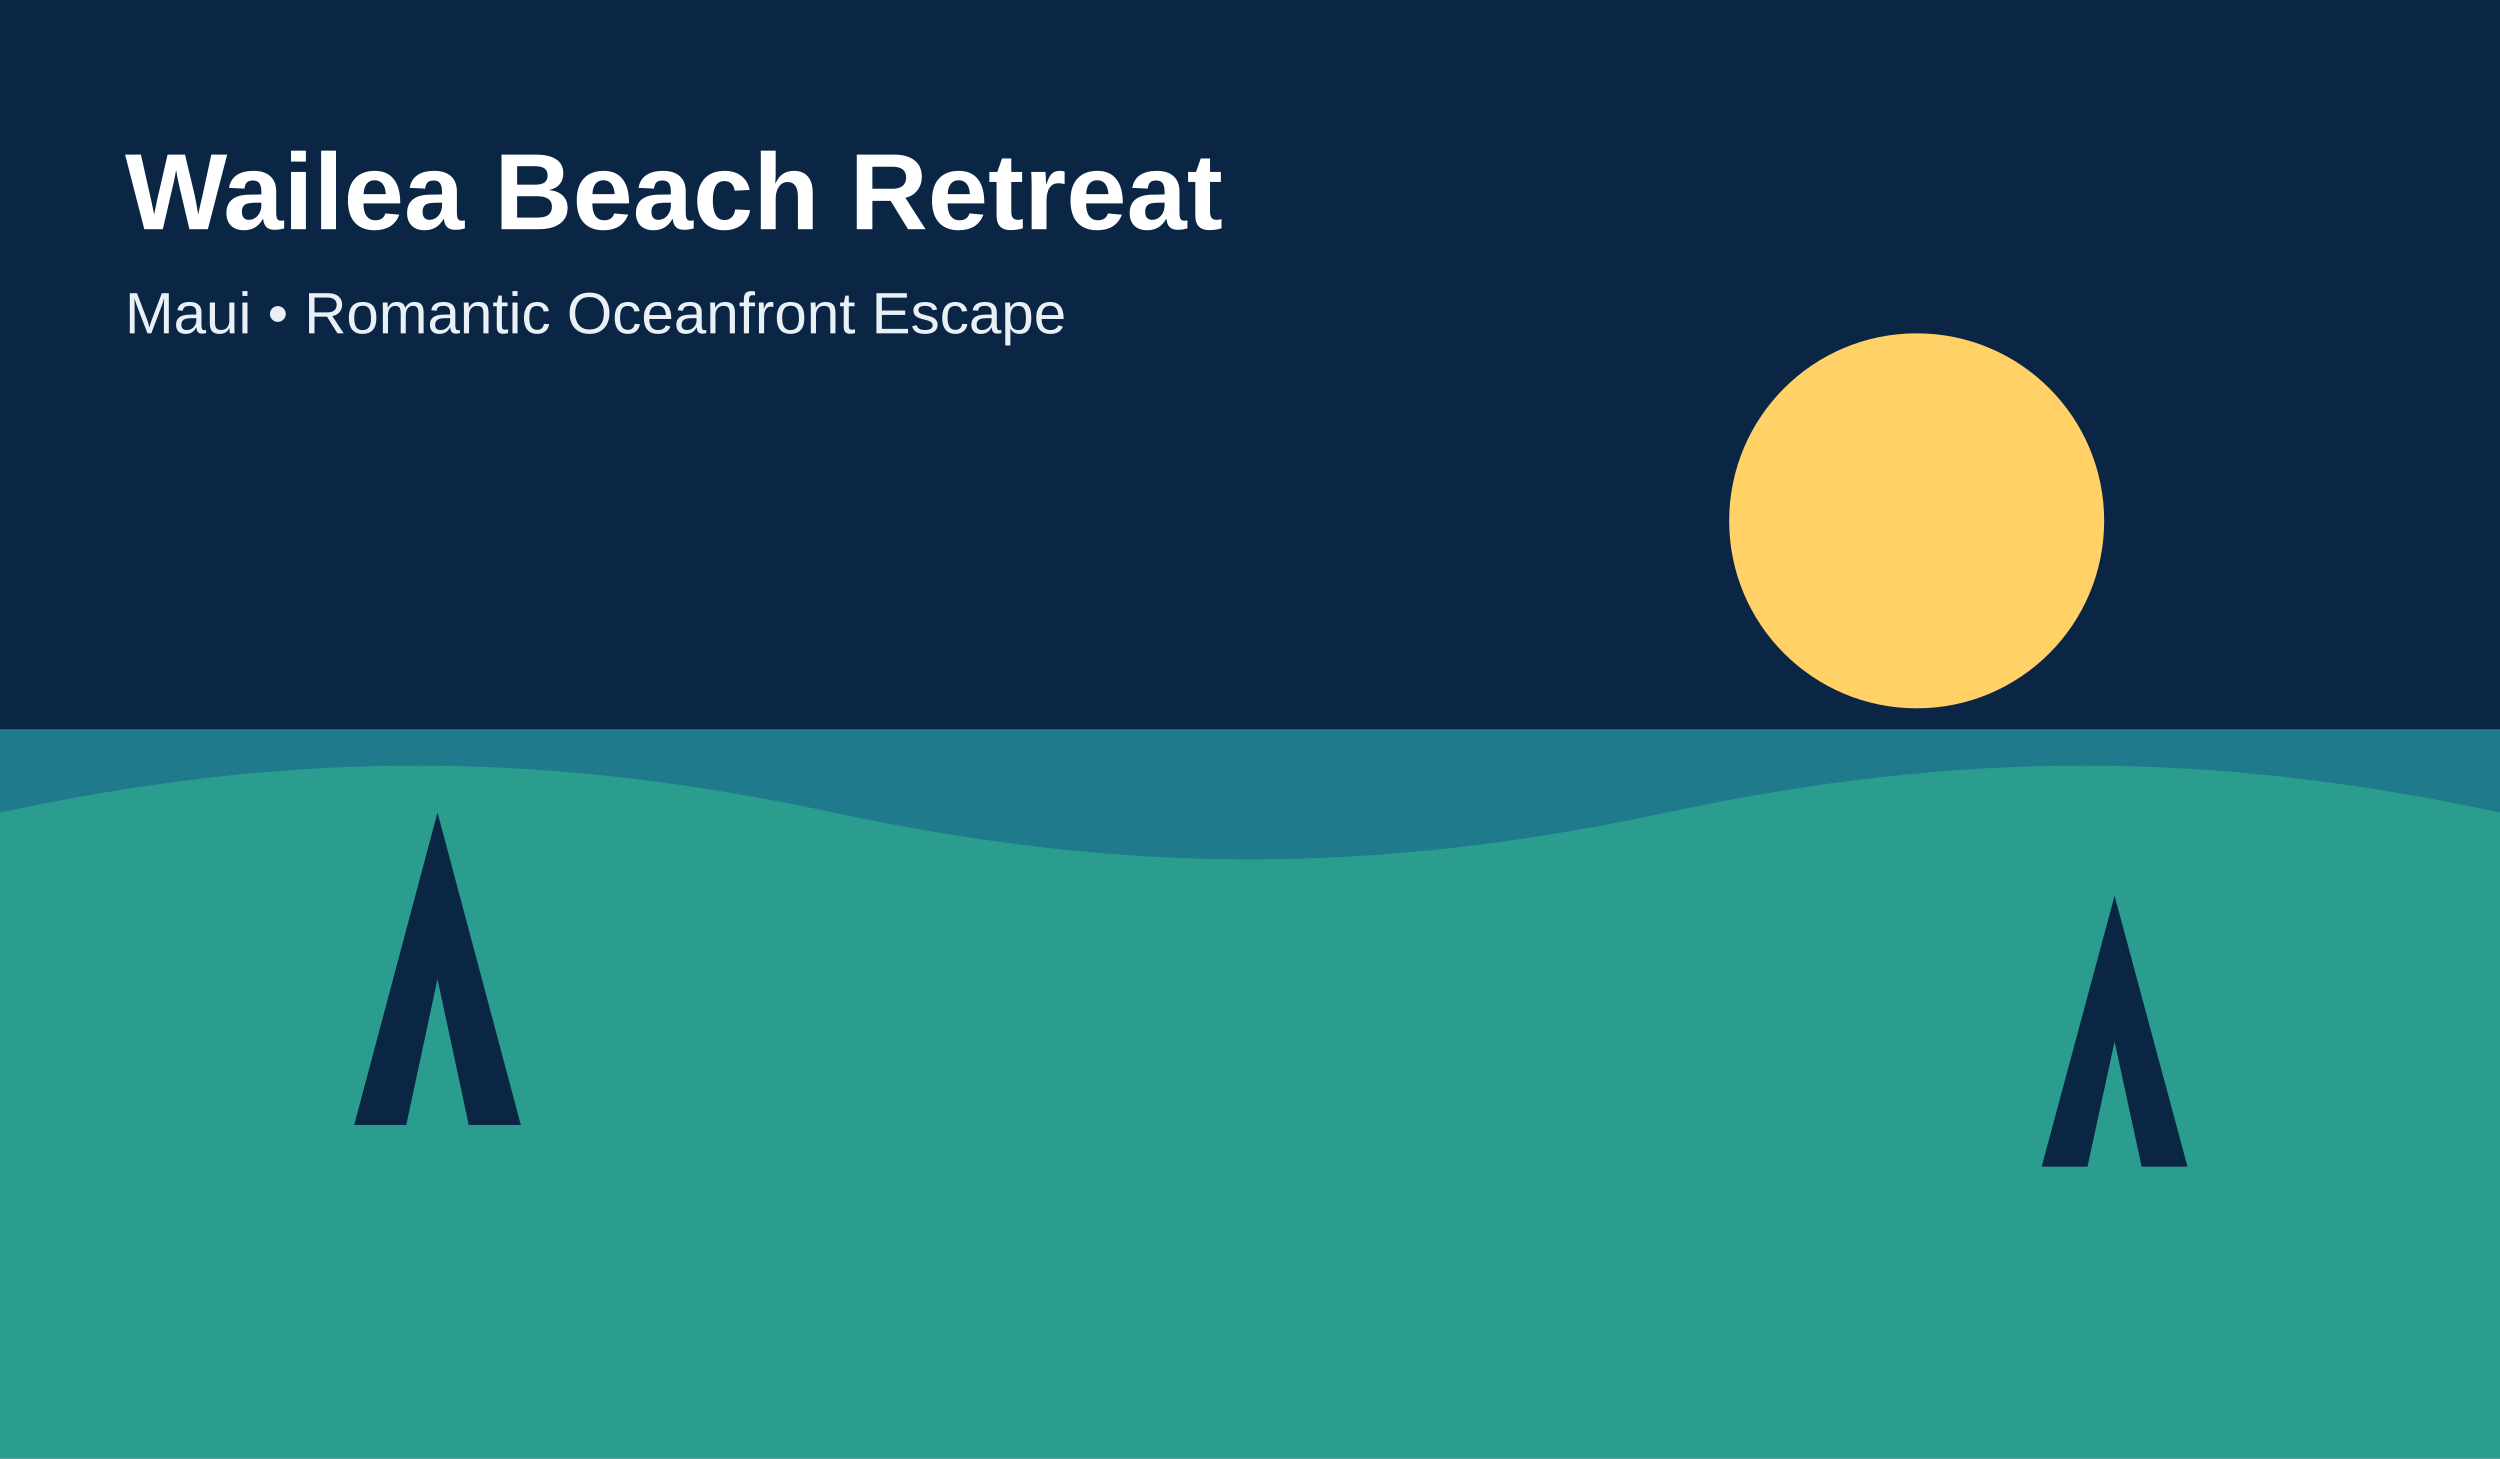
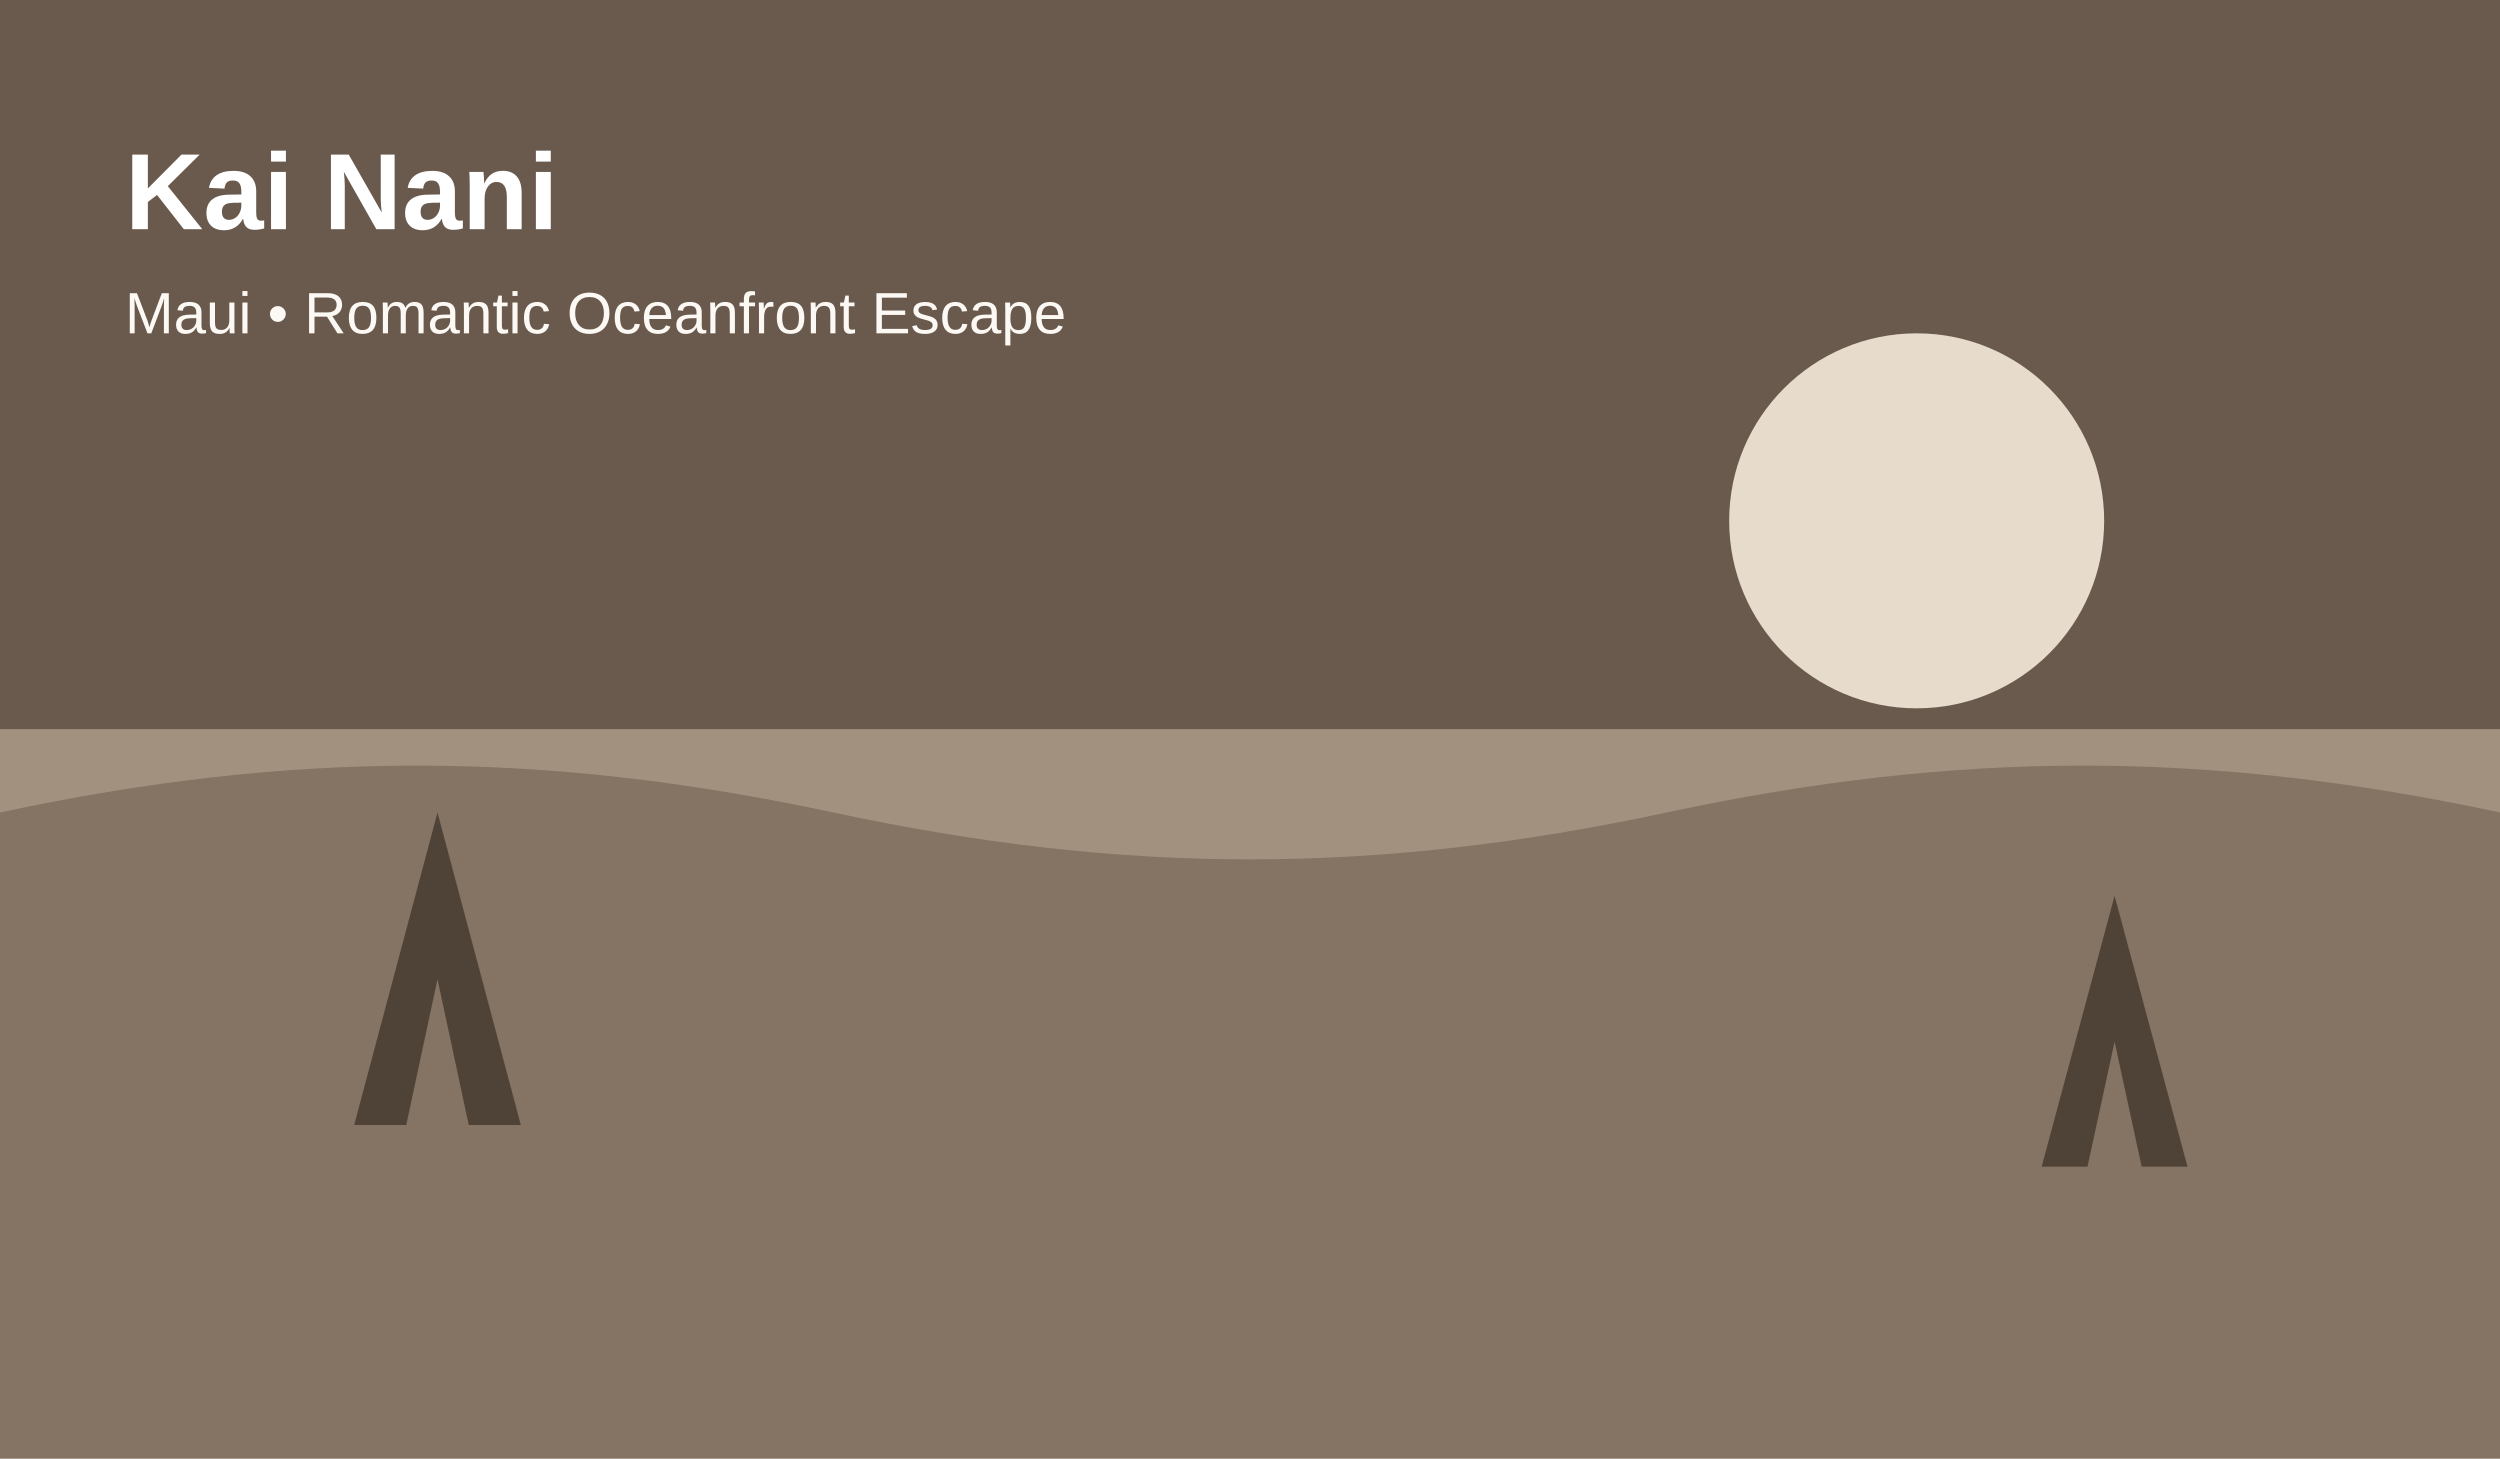
<svg xmlns="http://www.w3.org/2000/svg" width="1200" height="700" viewBox="0 0 1200 700" fill="none" role="img" aria-labelledby="title desc">
-   <rect width="1200" height="700" fill="#0B2545" />
-   <rect y="350" width="1200" height="350" fill="#1F7A8C" />
-   <circle cx="920" cy="250" r="90" fill="#FFD166" />
-   <path d="M0 390C140 360 260 360 400 390C540 420 660 420 800 390C940 360 1060 360 1200 390V700H0V390Z" fill="#2A9D8F" />
-   <path d="M170 540L210 390L250 540H225L210 470L195 540H170Z" fill="#0B2545" />
-   <path d="M980 560L1015 430L1050 560H1028L1015 500L1002 560H980Z" fill="#0B2545" />
-   <text x="60" y="110" fill="white" font-family="Arial, sans-serif" font-size="52" font-weight="700">Wailea Beach Retreat</text>
-   <text x="60" y="160" fill="#E9F1F7" font-family="Arial, sans-serif" font-size="28">Maui • Romantic Oceanfront Escape</text>
+   <rect width="1200" height="700" fill="#6A5A4D" />
+   <rect y="350" width="1200" height="350" fill="#A3917F" />
+   <circle cx="920" cy="250" r="90" fill="#E7DBCB" />
+   <path d="M0 390C140 360 260 360 400 390C540 420 660 420 800 390C940 360 1060 360 1200 390V700H0V390Z" fill="#857363" />
+   <path d="M170 540L210 390L250 540H225L210 470L195 540H170Z" fill="#4F4338" />
+   <path d="M980 560L1015 430L1050 560H1028L1015 500L1002 560H980Z" fill="#4F4338" />
+   <text x="60" y="110" fill="white" font-family="Arial, sans-serif" font-size="52" font-weight="700">Kai Nani</text>
+   <text x="60" y="160" fill="#FCF8F4" font-family="Arial, sans-serif" font-size="28">Maui • Romantic Oceanfront Escape</text>
</svg>
